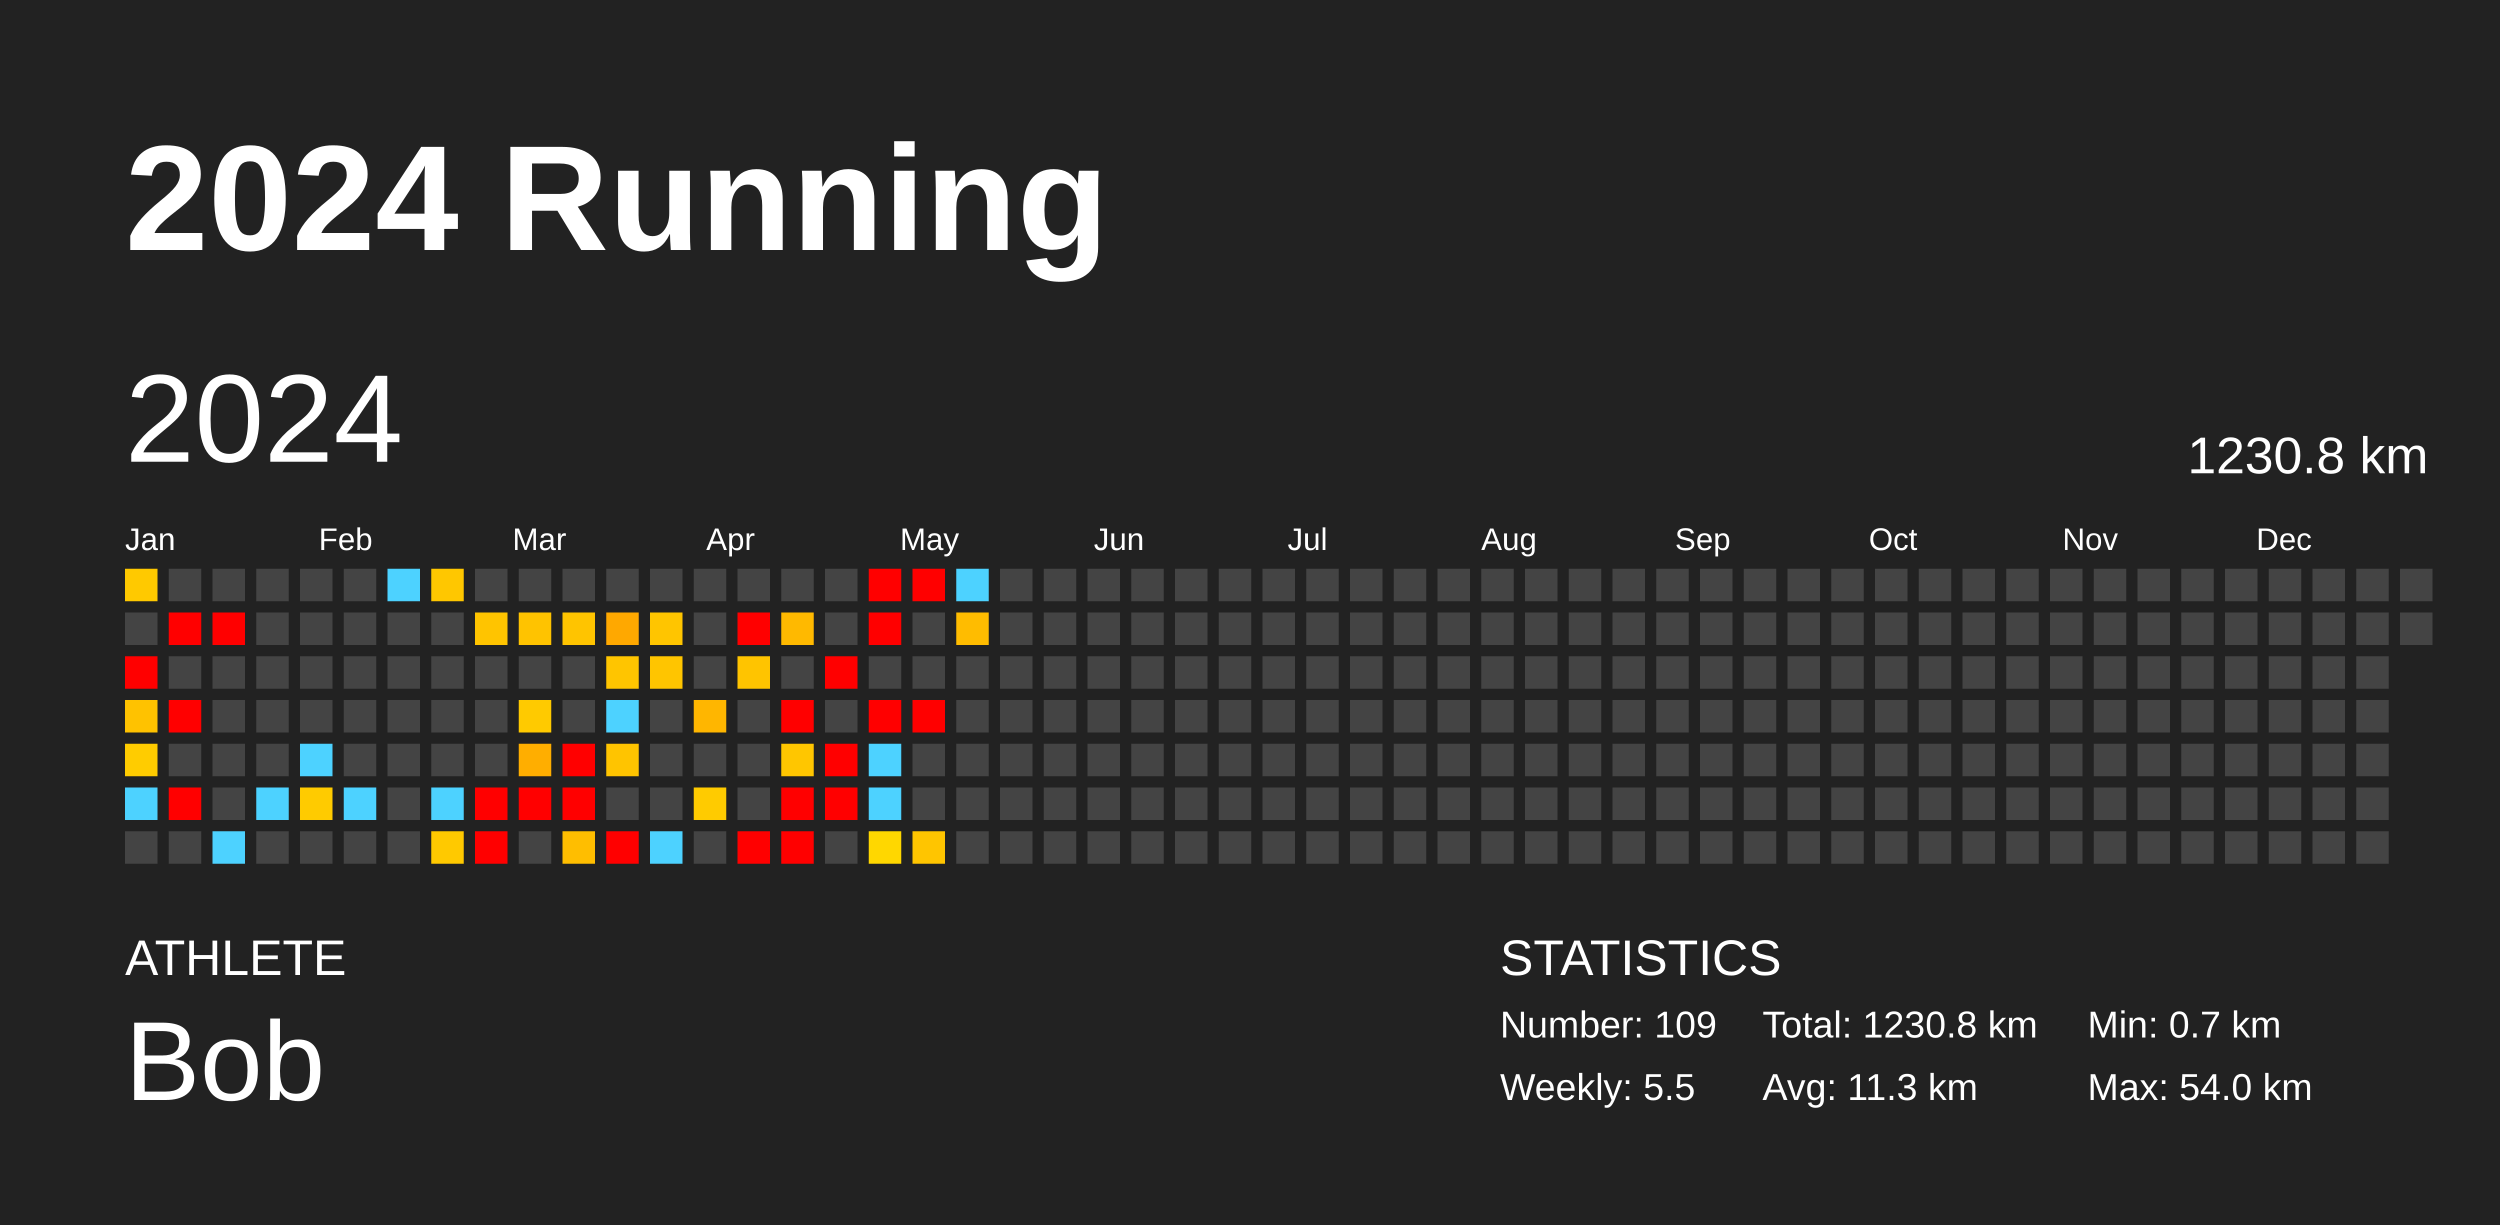
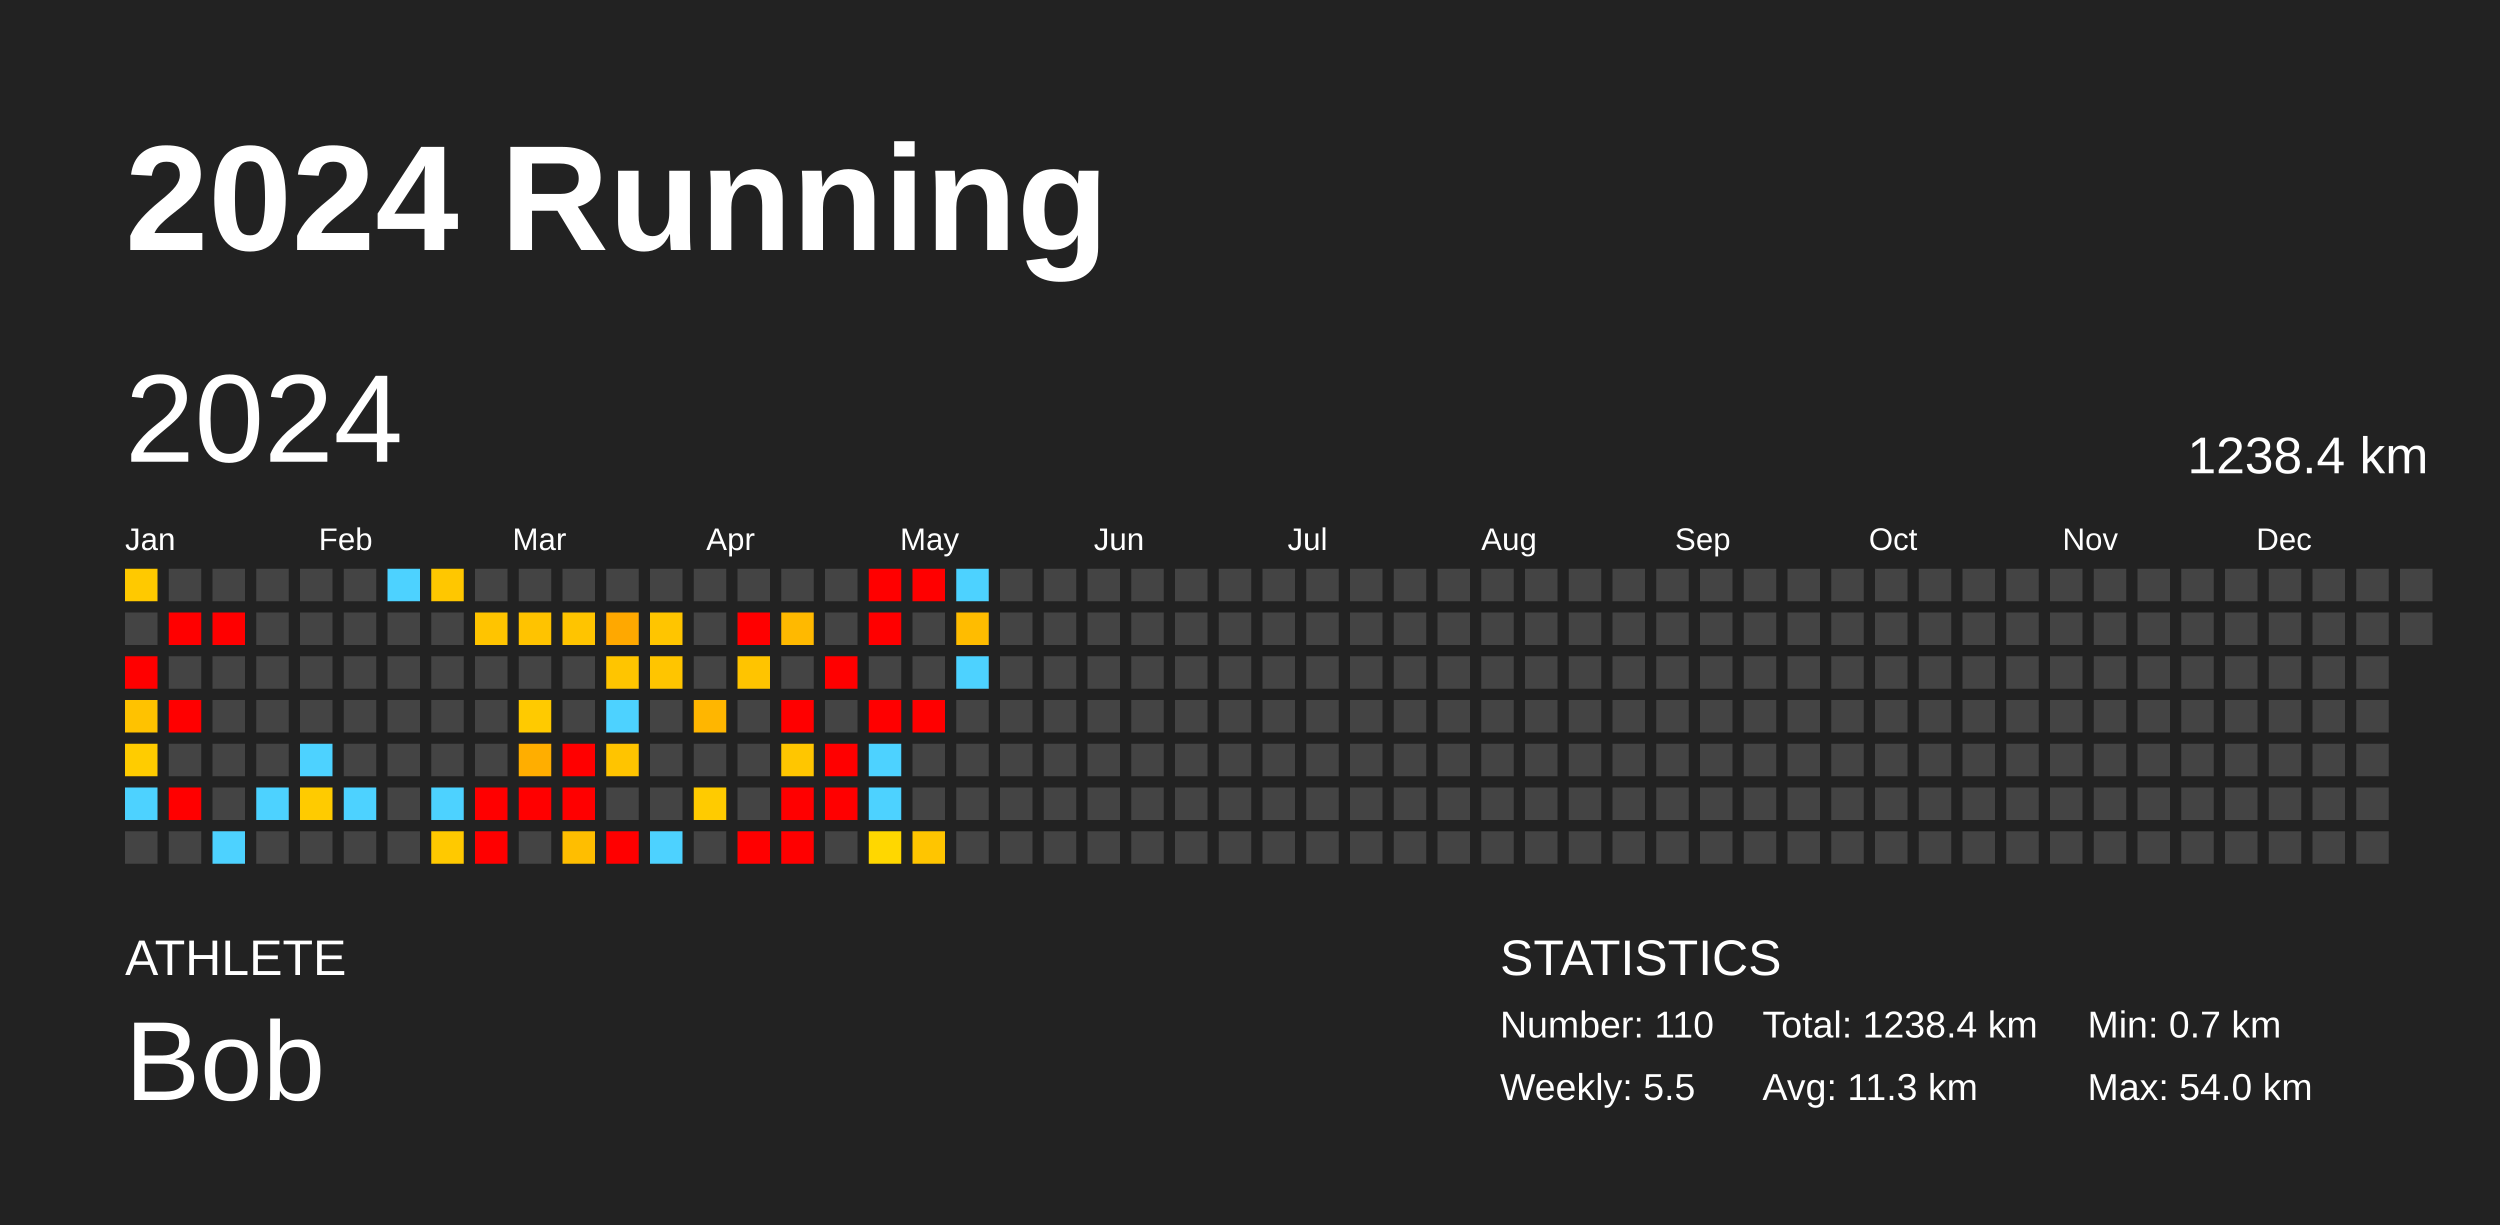
<svg xmlns="http://www.w3.org/2000/svg" baseProfile="full" height="98mm" version="1.1" viewBox="0,0,200,98" width="200mm">
  <defs />
  <rect fill="#222222" height="98" width="200" x="0" y="0" />
  <text fill="#FFFFFF" style="font-size:12px; font-family:Arial; font-weight:bold;" x="10" y="20">2024 Running</text>
  <text fill="#FFFFFF" style="font-size:4px; font-family:Arial" x="10" y="78">ATHLETE</text>
  <text fill="#FFFFFF" style="font-size:9px; font-family:Arial" x="10" y="88">Bob</text>
  <text fill="#FFFFFF" style="font-size:4px; font-family:Arial" x="120" y="78">STATISTICS</text>
-   <text fill="#FFFFFF" style="font-size:3px; font-family:Arial" x="120" y="83">Number: 109</text>
+   <text fill="#FFFFFF" style="font-size:3px; font-family:Arial" x="120" y="83">Number: 110</text>
  <text fill="#FFFFFF" style="font-size:3px; font-family:Arial" x="120" y="88">Weekly: 5.5</text>
-   <text fill="#FFFFFF" style="font-size:3px; font-family:Arial" x="141" y="83">Total: 1230.8 km</text>
+   <text fill="#FFFFFF" style="font-size:3px; font-family:Arial" x="141" y="83">Total: 1238.4 km</text>
  <text fill="#FFFFFF" style="font-size:3px; font-family:Arial" x="141" y="88">Avg: 11.3 km</text>
  <text fill="#FFFFFF" style="font-size:3px; font-family:Arial" x="167" y="83">Min: 0.7 km</text>
  <text fill="#FFFFFF" style="font-size:3px; font-family:Arial" x="167" y="88">Max: 54.0 km</text>
  <text dominant-baseline="hanging" fill="#FFFFFF" style="font-size:10.0px; font-family:Arial;" x="10" y="30">2024</text>
-   <text dominant-baseline="hanging" fill="#FFFFFF" style="font-size:4.125px; font-family:Arial;" x="175" y="35">1230.8 km</text>
+   <text dominant-baseline="hanging" fill="#FFFFFF" style="font-size:4.125px; font-family:Arial;" x="175" y="35">1238.4 km</text>
  <text fill="#FFFFFF" style="font-size:2.5px; font-family:Arial" x="10.0" y="44">Jan</text>
  <text fill="#FFFFFF" style="font-size:2.5px; font-family:Arial" x="25.5" y="44">Feb</text>
  <text fill="#FFFFFF" style="font-size:2.5px; font-family:Arial" x="41.0" y="44">Mar</text>
  <text fill="#FFFFFF" style="font-size:2.5px; font-family:Arial" x="56.5" y="44">Apr</text>
  <text fill="#FFFFFF" style="font-size:2.5px; font-family:Arial" x="72.0" y="44">May</text>
  <text fill="#FFFFFF" style="font-size:2.5px; font-family:Arial" x="87.5" y="44">Jun</text>
  <text fill="#FFFFFF" style="font-size:2.5px; font-family:Arial" x="103.0" y="44">Jul</text>
  <text fill="#FFFFFF" style="font-size:2.5px; font-family:Arial" x="118.5" y="44">Aug</text>
  <text fill="#FFFFFF" style="font-size:2.5px; font-family:Arial" x="134.0" y="44">Sep</text>
  <text fill="#FFFFFF" style="font-size:2.5px; font-family:Arial" x="149.5" y="44">Oct</text>
  <text fill="#FFFFFF" style="font-size:2.5px; font-family:Arial" x="165.0" y="44">Nov</text>
  <text fill="#FFFFFF" style="font-size:2.5px; font-family:Arial" x="180.5" y="44">Dec</text>
  <rect fill="#ffc900" height="2.6" width="2.6" x="10.0" y="45.5" />
  <rect fill="#444444" height="2.6" width="2.6" x="10.0" y="49.0" />
  <rect fill="red" height="2.6" width="2.6" x="10.0" y="52.5" />
  <rect fill="#ffc200" height="2.6" width="2.6" x="10.0" y="56.0" />
  <rect fill="#ffcc00" height="2.6" width="2.6" x="10.0" y="59.5" />
  <rect fill="#4dd2ff" height="2.6" width="2.6" x="10.0" y="63.0" />
  <rect fill="#444444" height="2.6" width="2.6" x="10.0" y="66.5" />
  <rect fill="#444444" height="2.6" width="2.6" x="13.5" y="45.5" />
  <rect fill="red" height="2.6" width="2.6" x="13.5" y="49.0" />
  <rect fill="#444444" height="2.6" width="2.6" x="13.5" y="52.5" />
  <rect fill="red" height="2.6" width="2.6" x="13.5" y="56.0" />
  <rect fill="#444444" height="2.6" width="2.6" x="13.5" y="59.5" />
  <rect fill="red" height="2.6" width="2.6" x="13.5" y="63.0" />
  <rect fill="#444444" height="2.6" width="2.6" x="13.5" y="66.5" />
  <rect fill="#444444" height="2.6" width="2.6" x="17.0" y="45.5" />
  <rect fill="red" height="2.6" width="2.6" x="17.0" y="49.0" />
  <rect fill="#444444" height="2.6" width="2.6" x="17.0" y="52.5" />
  <rect fill="#444444" height="2.6" width="2.6" x="17.0" y="56.0" />
  <rect fill="#444444" height="2.6" width="2.6" x="17.0" y="59.5" />
  <rect fill="#444444" height="2.6" width="2.6" x="17.0" y="63.0" />
  <rect fill="#4dd2ff" height="2.6" width="2.6" x="17.0" y="66.5" />
  <rect fill="#444444" height="2.6" width="2.6" x="20.5" y="45.5" />
  <rect fill="#444444" height="2.6" width="2.6" x="20.5" y="49.0" />
  <rect fill="#444444" height="2.6" width="2.6" x="20.5" y="52.5" />
  <rect fill="#444444" height="2.6" width="2.6" x="20.5" y="56.0" />
  <rect fill="#444444" height="2.6" width="2.6" x="20.5" y="59.5" />
  <rect fill="#4dd2ff" height="2.6" width="2.6" x="20.5" y="63.0" />
  <rect fill="#444444" height="2.6" width="2.6" x="20.5" y="66.5" />
  <rect fill="#444444" height="2.6" width="2.6" x="24.0" y="45.5" />
  <rect fill="#444444" height="2.6" width="2.6" x="24.0" y="49.0" />
  <rect fill="#444444" height="2.6" width="2.6" x="24.0" y="52.5" />
  <rect fill="#444444" height="2.6" width="2.6" x="24.0" y="56.0" />
  <rect fill="#4dd2ff" height="2.6" width="2.6" x="24.0" y="59.5" />
  <rect fill="#ffcb00" height="2.6" width="2.6" x="24.0" y="63.0" />
  <rect fill="#444444" height="2.6" width="2.6" x="24.0" y="66.5" />
  <rect fill="#444444" height="2.6" width="2.6" x="27.5" y="45.5" />
  <rect fill="#444444" height="2.6" width="2.6" x="27.5" y="49.0" />
  <rect fill="#444444" height="2.6" width="2.6" x="27.5" y="52.5" />
  <rect fill="#444444" height="2.6" width="2.6" x="27.5" y="56.0" />
  <rect fill="#444444" height="2.6" width="2.6" x="27.5" y="59.5" />
  <rect fill="#4dd2ff" height="2.6" width="2.6" x="27.5" y="63.0" />
  <rect fill="#444444" height="2.6" width="2.6" x="27.5" y="66.5" />
  <rect fill="#4dd2ff" height="2.6" width="2.6" x="31.0" y="45.5" />
  <rect fill="#444444" height="2.6" width="2.6" x="31.0" y="49.0" />
  <rect fill="#444444" height="2.6" width="2.6" x="31.0" y="52.5" />
  <rect fill="#444444" height="2.6" width="2.6" x="31.0" y="56.0" />
  <rect fill="#444444" height="2.6" width="2.6" x="31.0" y="59.5" />
  <rect fill="#444444" height="2.6" width="2.6" x="31.0" y="63.0" />
  <rect fill="#444444" height="2.6" width="2.6" x="31.0" y="66.5" />
  <rect fill="#ffc700" height="2.6" width="2.6" x="34.5" y="45.5" />
  <rect fill="#444444" height="2.6" width="2.6" x="34.5" y="49.0" />
  <rect fill="#444444" height="2.6" width="2.6" x="34.5" y="52.5" />
  <rect fill="#444444" height="2.6" width="2.6" x="34.5" y="56.0" />
  <rect fill="#444444" height="2.6" width="2.6" x="34.5" y="59.5" />
  <rect fill="#4dd2ff" height="2.6" width="2.6" x="34.5" y="63.0" />
  <rect fill="#ffc900" height="2.6" width="2.6" x="34.5" y="66.5" />
  <rect fill="#444444" height="2.6" width="2.6" x="38.0" y="45.5" />
  <rect fill="#ffc400" height="2.6" width="2.6" x="38.0" y="49.0" />
  <rect fill="#444444" height="2.6" width="2.6" x="38.0" y="52.5" />
  <rect fill="#444444" height="2.6" width="2.6" x="38.0" y="56.0" />
  <rect fill="#444444" height="2.6" width="2.6" x="38.0" y="59.5" />
  <rect fill="red" height="2.6" width="2.6" x="38.0" y="63.0" />
  <rect fill="red" height="2.6" width="2.6" x="38.0" y="66.5" />
  <rect fill="#444444" height="2.6" width="2.6" x="41.5" y="45.5" />
  <rect fill="#ffc300" height="2.6" width="2.6" x="41.5" y="49.0" />
  <rect fill="#444444" height="2.6" width="2.6" x="41.5" y="52.5" />
  <rect fill="#ffca00" height="2.6" width="2.6" x="41.5" y="56.0" />
  <rect fill="#ffae00" height="2.6" width="2.6" x="41.5" y="59.5" />
  <rect fill="red" height="2.6" width="2.6" x="41.5" y="63.0" />
  <rect fill="#444444" height="2.6" width="2.6" x="41.5" y="66.5" />
  <rect fill="#444444" height="2.6" width="2.6" x="45.0" y="45.5" />
  <rect fill="#ffc400" height="2.6" width="2.6" x="45.0" y="49.0" />
  <rect fill="#444444" height="2.6" width="2.6" x="45.0" y="52.5" />
  <rect fill="#444444" height="2.6" width="2.6" x="45.0" y="56.0" />
  <rect fill="red" height="2.6" width="2.6" x="45.0" y="59.5" />
  <rect fill="red" height="2.6" width="2.6" x="45.0" y="63.0" />
  <rect fill="#ffbe00" height="2.6" width="2.6" x="45.0" y="66.5" />
  <rect fill="#444444" height="2.6" width="2.6" x="48.5" y="45.5" />
  <rect fill="#ffa800" height="2.6" width="2.6" x="48.5" y="49.0" />
  <rect fill="#ffc500" height="2.6" width="2.6" x="48.5" y="52.5" />
  <rect fill="#4dd2ff" height="2.6" width="2.6" x="48.5" y="56.0" />
  <rect fill="#ffc400" height="2.6" width="2.6" x="48.5" y="59.5" />
  <rect fill="#444444" height="2.6" width="2.6" x="48.5" y="63.0" />
  <rect fill="red" height="2.6" width="2.6" x="48.5" y="66.5" />
  <rect fill="#444444" height="2.6" width="2.6" x="52.0" y="45.5" />
  <rect fill="#ffc500" height="2.6" width="2.6" x="52.0" y="49.0" />
  <rect fill="#ffc500" height="2.6" width="2.6" x="52.0" y="52.5" />
  <rect fill="#444444" height="2.6" width="2.6" x="52.0" y="56.0" />
  <rect fill="#444444" height="2.6" width="2.6" x="52.0" y="59.5" />
  <rect fill="#444444" height="2.6" width="2.6" x="52.0" y="63.0" />
  <rect fill="#4dd2ff" height="2.6" width="2.6" x="52.0" y="66.5" />
  <rect fill="#444444" height="2.6" width="2.6" x="55.5" y="45.5" />
  <rect fill="#444444" height="2.6" width="2.6" x="55.5" y="49.0" />
  <rect fill="#444444" height="2.6" width="2.6" x="55.5" y="52.5" />
  <rect fill="#ffb600" height="2.6" width="2.6" x="55.5" y="56.0" />
  <rect fill="#444444" height="2.6" width="2.6" x="55.5" y="59.5" />
  <rect fill="#ffcb00" height="2.6" width="2.6" x="55.5" y="63.0" />
  <rect fill="#444444" height="2.6" width="2.6" x="55.5" y="66.5" />
  <rect fill="#444444" height="2.6" width="2.6" x="59.0" y="45.5" />
  <rect fill="red" height="2.6" width="2.6" x="59.0" y="49.0" />
  <rect fill="#ffc400" height="2.6" width="2.6" x="59.0" y="52.5" />
  <rect fill="#444444" height="2.6" width="2.6" x="59.0" y="56.0" />
  <rect fill="#444444" height="2.6" width="2.6" x="59.0" y="59.5" />
  <rect fill="#444444" height="2.6" width="2.6" x="59.0" y="63.0" />
  <rect fill="red" height="2.6" width="2.6" x="59.0" y="66.5" />
  <rect fill="#444444" height="2.6" width="2.6" x="62.5" y="45.5" />
  <rect fill="#ffb900" height="2.6" width="2.6" x="62.5" y="49.0" />
  <rect fill="#444444" height="2.6" width="2.6" x="62.5" y="52.5" />
  <rect fill="red" height="2.6" width="2.6" x="62.5" y="56.0" />
  <rect fill="#ffc600" height="2.6" width="2.6" x="62.5" y="59.5" />
  <rect fill="red" height="2.6" width="2.6" x="62.5" y="63.0" />
  <rect fill="red" height="2.6" width="2.6" x="62.5" y="66.5" />
  <rect fill="#444444" height="2.6" width="2.6" x="66.0" y="45.5" />
  <rect fill="#444444" height="2.6" width="2.6" x="66.0" y="49.0" />
  <rect fill="red" height="2.6" width="2.6" x="66.0" y="52.5" />
  <rect fill="#444444" height="2.6" width="2.6" x="66.0" y="56.0" />
  <rect fill="red" height="2.6" width="2.6" x="66.0" y="59.5" />
  <rect fill="red" height="2.6" width="2.6" x="66.0" y="63.0" />
  <rect fill="#444444" height="2.6" width="2.6" x="66.0" y="66.5" />
  <rect fill="red" height="2.6" width="2.6" x="69.5" y="45.5" />
  <rect fill="red" height="2.6" width="2.6" x="69.5" y="49.0" />
  <rect fill="#444444" height="2.6" width="2.6" x="69.5" y="52.5" />
  <rect fill="red" height="2.6" width="2.6" x="69.5" y="56.0" />
  <rect fill="#4dd2ff" height="2.6" width="2.6" x="69.5" y="59.5" />
  <rect fill="#4dd2ff" height="2.6" width="2.6" x="69.5" y="63.0" />
  <rect fill="#ffd700" height="2.6" width="2.6" x="69.5" y="66.5" />
  <rect fill="red" height="2.6" width="2.6" x="73.0" y="45.5" />
  <rect fill="#444444" height="2.6" width="2.6" x="73.0" y="49.0" />
  <rect fill="#444444" height="2.6" width="2.6" x="73.0" y="52.5" />
  <rect fill="red" height="2.6" width="2.6" x="73.0" y="56.0" />
  <rect fill="#444444" height="2.6" width="2.6" x="73.0" y="59.5" />
  <rect fill="#444444" height="2.6" width="2.6" x="73.0" y="63.0" />
  <rect fill="#ffc500" height="2.6" width="2.6" x="73.0" y="66.5" />
  <rect fill="#4dd2ff" height="2.6" width="2.6" x="76.5" y="45.5" />
  <rect fill="#ffbc00" height="2.6" width="2.6" x="76.5" y="49.0" />
-   <rect fill="#444444" height="2.6" width="2.6" x="76.5" y="52.5" />
+   <rect fill="#4dd2ff" height="2.6" width="2.6" x="76.5" y="52.5" />
  <rect fill="#444444" height="2.6" width="2.6" x="76.5" y="56.0" />
  <rect fill="#444444" height="2.6" width="2.6" x="76.5" y="59.5" />
  <rect fill="#444444" height="2.6" width="2.6" x="76.5" y="63.0" />
  <rect fill="#444444" height="2.6" width="2.6" x="76.5" y="66.5" />
  <rect fill="#444444" height="2.6" width="2.6" x="80.0" y="45.5" />
  <rect fill="#444444" height="2.6" width="2.6" x="80.0" y="49.0" />
  <rect fill="#444444" height="2.6" width="2.6" x="80.0" y="52.5" />
  <rect fill="#444444" height="2.6" width="2.6" x="80.0" y="56.0" />
  <rect fill="#444444" height="2.6" width="2.6" x="80.0" y="59.5" />
  <rect fill="#444444" height="2.6" width="2.6" x="80.0" y="63.0" />
  <rect fill="#444444" height="2.6" width="2.6" x="80.0" y="66.5" />
  <rect fill="#444444" height="2.6" width="2.6" x="83.5" y="45.5" />
  <rect fill="#444444" height="2.6" width="2.6" x="83.5" y="49.0" />
  <rect fill="#444444" height="2.6" width="2.6" x="83.5" y="52.5" />
  <rect fill="#444444" height="2.6" width="2.6" x="83.5" y="56.0" />
  <rect fill="#444444" height="2.6" width="2.6" x="83.5" y="59.5" />
  <rect fill="#444444" height="2.6" width="2.6" x="83.5" y="63.0" />
  <rect fill="#444444" height="2.6" width="2.6" x="83.5" y="66.5" />
  <rect fill="#444444" height="2.6" width="2.6" x="87.0" y="45.5" />
  <rect fill="#444444" height="2.6" width="2.6" x="87.0" y="49.0" />
  <rect fill="#444444" height="2.6" width="2.6" x="87.0" y="52.5" />
  <rect fill="#444444" height="2.6" width="2.6" x="87.0" y="56.0" />
  <rect fill="#444444" height="2.6" width="2.6" x="87.0" y="59.5" />
  <rect fill="#444444" height="2.6" width="2.6" x="87.0" y="63.0" />
  <rect fill="#444444" height="2.6" width="2.6" x="87.0" y="66.5" />
  <rect fill="#444444" height="2.6" width="2.6" x="90.5" y="45.5" />
  <rect fill="#444444" height="2.6" width="2.6" x="90.5" y="49.0" />
  <rect fill="#444444" height="2.6" width="2.6" x="90.5" y="52.5" />
  <rect fill="#444444" height="2.6" width="2.6" x="90.5" y="56.0" />
  <rect fill="#444444" height="2.6" width="2.6" x="90.5" y="59.5" />
  <rect fill="#444444" height="2.6" width="2.6" x="90.5" y="63.0" />
  <rect fill="#444444" height="2.6" width="2.6" x="90.5" y="66.5" />
  <rect fill="#444444" height="2.6" width="2.6" x="94.0" y="45.5" />
  <rect fill="#444444" height="2.6" width="2.6" x="94.0" y="49.0" />
  <rect fill="#444444" height="2.6" width="2.6" x="94.0" y="52.5" />
  <rect fill="#444444" height="2.6" width="2.6" x="94.0" y="56.0" />
  <rect fill="#444444" height="2.6" width="2.6" x="94.0" y="59.5" />
  <rect fill="#444444" height="2.6" width="2.6" x="94.0" y="63.0" />
  <rect fill="#444444" height="2.6" width="2.6" x="94.0" y="66.5" />
  <rect fill="#444444" height="2.6" width="2.6" x="97.5" y="45.5" />
  <rect fill="#444444" height="2.6" width="2.6" x="97.5" y="49.0" />
  <rect fill="#444444" height="2.6" width="2.6" x="97.5" y="52.5" />
  <rect fill="#444444" height="2.6" width="2.6" x="97.5" y="56.0" />
  <rect fill="#444444" height="2.6" width="2.6" x="97.5" y="59.5" />
  <rect fill="#444444" height="2.6" width="2.6" x="97.5" y="63.0" />
  <rect fill="#444444" height="2.6" width="2.6" x="97.5" y="66.5" />
  <rect fill="#444444" height="2.6" width="2.6" x="101.0" y="45.5" />
  <rect fill="#444444" height="2.6" width="2.6" x="101.0" y="49.0" />
  <rect fill="#444444" height="2.6" width="2.6" x="101.0" y="52.5" />
  <rect fill="#444444" height="2.6" width="2.6" x="101.0" y="56.0" />
  <rect fill="#444444" height="2.6" width="2.6" x="101.0" y="59.5" />
  <rect fill="#444444" height="2.6" width="2.6" x="101.0" y="63.0" />
  <rect fill="#444444" height="2.6" width="2.6" x="101.0" y="66.5" />
  <rect fill="#444444" height="2.6" width="2.6" x="104.5" y="45.5" />
  <rect fill="#444444" height="2.6" width="2.6" x="104.5" y="49.0" />
  <rect fill="#444444" height="2.6" width="2.6" x="104.5" y="52.5" />
  <rect fill="#444444" height="2.6" width="2.6" x="104.5" y="56.0" />
  <rect fill="#444444" height="2.6" width="2.6" x="104.5" y="59.5" />
  <rect fill="#444444" height="2.6" width="2.6" x="104.5" y="63.0" />
  <rect fill="#444444" height="2.6" width="2.6" x="104.5" y="66.5" />
  <rect fill="#444444" height="2.6" width="2.6" x="108.0" y="45.5" />
  <rect fill="#444444" height="2.6" width="2.6" x="108.0" y="49.0" />
  <rect fill="#444444" height="2.6" width="2.6" x="108.0" y="52.5" />
  <rect fill="#444444" height="2.6" width="2.6" x="108.0" y="56.0" />
  <rect fill="#444444" height="2.6" width="2.6" x="108.0" y="59.5" />
  <rect fill="#444444" height="2.6" width="2.6" x="108.0" y="63.0" />
  <rect fill="#444444" height="2.6" width="2.6" x="108.0" y="66.5" />
  <rect fill="#444444" height="2.6" width="2.6" x="111.5" y="45.5" />
  <rect fill="#444444" height="2.6" width="2.6" x="111.5" y="49.0" />
  <rect fill="#444444" height="2.6" width="2.6" x="111.5" y="52.5" />
  <rect fill="#444444" height="2.6" width="2.6" x="111.5" y="56.0" />
  <rect fill="#444444" height="2.6" width="2.6" x="111.5" y="59.5" />
  <rect fill="#444444" height="2.6" width="2.6" x="111.5" y="63.0" />
  <rect fill="#444444" height="2.6" width="2.6" x="111.5" y="66.5" />
  <rect fill="#444444" height="2.6" width="2.6" x="115.0" y="45.5" />
  <rect fill="#444444" height="2.6" width="2.6" x="115.0" y="49.0" />
  <rect fill="#444444" height="2.6" width="2.6" x="115.0" y="52.5" />
  <rect fill="#444444" height="2.6" width="2.6" x="115.0" y="56.0" />
  <rect fill="#444444" height="2.6" width="2.6" x="115.0" y="59.5" />
  <rect fill="#444444" height="2.6" width="2.6" x="115.0" y="63.0" />
  <rect fill="#444444" height="2.6" width="2.6" x="115.0" y="66.5" />
  <rect fill="#444444" height="2.6" width="2.6" x="118.5" y="45.5" />
  <rect fill="#444444" height="2.6" width="2.6" x="118.5" y="49.0" />
  <rect fill="#444444" height="2.6" width="2.6" x="118.5" y="52.5" />
  <rect fill="#444444" height="2.6" width="2.6" x="118.5" y="56.0" />
  <rect fill="#444444" height="2.6" width="2.6" x="118.5" y="59.5" />
  <rect fill="#444444" height="2.6" width="2.6" x="118.5" y="63.0" />
  <rect fill="#444444" height="2.6" width="2.6" x="118.5" y="66.5" />
  <rect fill="#444444" height="2.6" width="2.6" x="122.0" y="45.5" />
  <rect fill="#444444" height="2.6" width="2.6" x="122.0" y="49.0" />
  <rect fill="#444444" height="2.6" width="2.6" x="122.0" y="52.5" />
  <rect fill="#444444" height="2.6" width="2.6" x="122.0" y="56.0" />
  <rect fill="#444444" height="2.6" width="2.6" x="122.0" y="59.5" />
  <rect fill="#444444" height="2.6" width="2.6" x="122.0" y="63.0" />
  <rect fill="#444444" height="2.6" width="2.6" x="122.0" y="66.5" />
  <rect fill="#444444" height="2.6" width="2.6" x="125.5" y="45.5" />
  <rect fill="#444444" height="2.6" width="2.6" x="125.5" y="49.0" />
  <rect fill="#444444" height="2.6" width="2.6" x="125.5" y="52.5" />
  <rect fill="#444444" height="2.6" width="2.6" x="125.5" y="56.0" />
  <rect fill="#444444" height="2.6" width="2.6" x="125.5" y="59.5" />
  <rect fill="#444444" height="2.6" width="2.6" x="125.5" y="63.0" />
  <rect fill="#444444" height="2.6" width="2.6" x="125.5" y="66.5" />
  <rect fill="#444444" height="2.6" width="2.6" x="129.0" y="45.5" />
  <rect fill="#444444" height="2.6" width="2.6" x="129.0" y="49.0" />
  <rect fill="#444444" height="2.6" width="2.6" x="129.0" y="52.5" />
  <rect fill="#444444" height="2.6" width="2.6" x="129.0" y="56.0" />
  <rect fill="#444444" height="2.6" width="2.6" x="129.0" y="59.5" />
  <rect fill="#444444" height="2.6" width="2.6" x="129.0" y="63.0" />
  <rect fill="#444444" height="2.6" width="2.6" x="129.0" y="66.5" />
  <rect fill="#444444" height="2.6" width="2.6" x="132.5" y="45.5" />
  <rect fill="#444444" height="2.6" width="2.6" x="132.5" y="49.0" />
  <rect fill="#444444" height="2.6" width="2.6" x="132.5" y="52.5" />
  <rect fill="#444444" height="2.6" width="2.6" x="132.5" y="56.0" />
  <rect fill="#444444" height="2.6" width="2.6" x="132.5" y="59.5" />
  <rect fill="#444444" height="2.6" width="2.6" x="132.5" y="63.0" />
  <rect fill="#444444" height="2.6" width="2.6" x="132.5" y="66.5" />
  <rect fill="#444444" height="2.6" width="2.6" x="136.0" y="45.5" />
  <rect fill="#444444" height="2.6" width="2.6" x="136.0" y="49.0" />
  <rect fill="#444444" height="2.6" width="2.6" x="136.0" y="52.5" />
  <rect fill="#444444" height="2.6" width="2.6" x="136.0" y="56.0" />
  <rect fill="#444444" height="2.6" width="2.6" x="136.0" y="59.5" />
  <rect fill="#444444" height="2.6" width="2.6" x="136.0" y="63.0" />
  <rect fill="#444444" height="2.6" width="2.6" x="136.0" y="66.5" />
  <rect fill="#444444" height="2.6" width="2.6" x="139.5" y="45.5" />
  <rect fill="#444444" height="2.6" width="2.6" x="139.5" y="49.0" />
  <rect fill="#444444" height="2.6" width="2.6" x="139.5" y="52.5" />
  <rect fill="#444444" height="2.6" width="2.6" x="139.5" y="56.0" />
  <rect fill="#444444" height="2.6" width="2.6" x="139.5" y="59.5" />
  <rect fill="#444444" height="2.6" width="2.6" x="139.5" y="63.0" />
  <rect fill="#444444" height="2.6" width="2.6" x="139.5" y="66.5" />
  <rect fill="#444444" height="2.6" width="2.6" x="143.0" y="45.5" />
  <rect fill="#444444" height="2.6" width="2.6" x="143.0" y="49.0" />
  <rect fill="#444444" height="2.6" width="2.6" x="143.0" y="52.5" />
  <rect fill="#444444" height="2.6" width="2.6" x="143.0" y="56.0" />
  <rect fill="#444444" height="2.6" width="2.6" x="143.0" y="59.5" />
  <rect fill="#444444" height="2.6" width="2.6" x="143.0" y="63.0" />
  <rect fill="#444444" height="2.6" width="2.6" x="143.0" y="66.5" />
  <rect fill="#444444" height="2.6" width="2.6" x="146.5" y="45.5" />
  <rect fill="#444444" height="2.6" width="2.6" x="146.5" y="49.0" />
  <rect fill="#444444" height="2.6" width="2.6" x="146.5" y="52.5" />
  <rect fill="#444444" height="2.6" width="2.6" x="146.5" y="56.0" />
  <rect fill="#444444" height="2.6" width="2.6" x="146.5" y="59.5" />
  <rect fill="#444444" height="2.6" width="2.6" x="146.5" y="63.0" />
  <rect fill="#444444" height="2.6" width="2.6" x="146.5" y="66.5" />
  <rect fill="#444444" height="2.6" width="2.6" x="150.0" y="45.5" />
  <rect fill="#444444" height="2.6" width="2.6" x="150.0" y="49.0" />
  <rect fill="#444444" height="2.6" width="2.6" x="150.0" y="52.5" />
  <rect fill="#444444" height="2.6" width="2.6" x="150.0" y="56.0" />
  <rect fill="#444444" height="2.6" width="2.6" x="150.0" y="59.5" />
  <rect fill="#444444" height="2.6" width="2.6" x="150.0" y="63.0" />
  <rect fill="#444444" height="2.6" width="2.6" x="150.0" y="66.5" />
  <rect fill="#444444" height="2.6" width="2.6" x="153.5" y="45.5" />
  <rect fill="#444444" height="2.6" width="2.6" x="153.5" y="49.0" />
  <rect fill="#444444" height="2.6" width="2.6" x="153.5" y="52.5" />
  <rect fill="#444444" height="2.6" width="2.6" x="153.5" y="56.0" />
  <rect fill="#444444" height="2.6" width="2.6" x="153.5" y="59.5" />
  <rect fill="#444444" height="2.6" width="2.6" x="153.5" y="63.0" />
  <rect fill="#444444" height="2.6" width="2.6" x="153.5" y="66.5" />
  <rect fill="#444444" height="2.6" width="2.6" x="157.0" y="45.5" />
  <rect fill="#444444" height="2.6" width="2.6" x="157.0" y="49.0" />
  <rect fill="#444444" height="2.6" width="2.6" x="157.0" y="52.5" />
  <rect fill="#444444" height="2.6" width="2.6" x="157.0" y="56.0" />
  <rect fill="#444444" height="2.6" width="2.6" x="157.0" y="59.5" />
  <rect fill="#444444" height="2.6" width="2.6" x="157.0" y="63.0" />
  <rect fill="#444444" height="2.6" width="2.6" x="157.0" y="66.5" />
  <rect fill="#444444" height="2.6" width="2.6" x="160.5" y="45.5" />
  <rect fill="#444444" height="2.6" width="2.6" x="160.5" y="49.0" />
  <rect fill="#444444" height="2.6" width="2.6" x="160.5" y="52.5" />
  <rect fill="#444444" height="2.6" width="2.6" x="160.5" y="56.0" />
  <rect fill="#444444" height="2.6" width="2.6" x="160.5" y="59.5" />
  <rect fill="#444444" height="2.6" width="2.6" x="160.5" y="63.0" />
  <rect fill="#444444" height="2.6" width="2.6" x="160.5" y="66.5" />
  <rect fill="#444444" height="2.6" width="2.6" x="164.0" y="45.5" />
  <rect fill="#444444" height="2.6" width="2.6" x="164.0" y="49.0" />
  <rect fill="#444444" height="2.6" width="2.6" x="164.0" y="52.5" />
  <rect fill="#444444" height="2.6" width="2.6" x="164.0" y="56.0" />
  <rect fill="#444444" height="2.6" width="2.6" x="164.0" y="59.5" />
  <rect fill="#444444" height="2.6" width="2.6" x="164.0" y="63.0" />
  <rect fill="#444444" height="2.6" width="2.6" x="164.0" y="66.5" />
  <rect fill="#444444" height="2.6" width="2.6" x="167.5" y="45.5" />
  <rect fill="#444444" height="2.6" width="2.6" x="167.5" y="49.0" />
  <rect fill="#444444" height="2.6" width="2.6" x="167.5" y="52.5" />
  <rect fill="#444444" height="2.6" width="2.6" x="167.5" y="56.0" />
  <rect fill="#444444" height="2.6" width="2.6" x="167.5" y="59.5" />
  <rect fill="#444444" height="2.6" width="2.6" x="167.5" y="63.0" />
  <rect fill="#444444" height="2.6" width="2.6" x="167.5" y="66.5" />
  <rect fill="#444444" height="2.6" width="2.6" x="171.0" y="45.5" />
  <rect fill="#444444" height="2.6" width="2.6" x="171.0" y="49.0" />
  <rect fill="#444444" height="2.6" width="2.6" x="171.0" y="52.5" />
  <rect fill="#444444" height="2.6" width="2.6" x="171.0" y="56.0" />
  <rect fill="#444444" height="2.6" width="2.6" x="171.0" y="59.5" />
  <rect fill="#444444" height="2.6" width="2.6" x="171.0" y="63.0" />
  <rect fill="#444444" height="2.6" width="2.6" x="171.0" y="66.5" />
  <rect fill="#444444" height="2.6" width="2.6" x="174.5" y="45.5" />
  <rect fill="#444444" height="2.6" width="2.6" x="174.5" y="49.0" />
  <rect fill="#444444" height="2.6" width="2.6" x="174.5" y="52.5" />
  <rect fill="#444444" height="2.6" width="2.6" x="174.5" y="56.0" />
  <rect fill="#444444" height="2.6" width="2.6" x="174.5" y="59.5" />
  <rect fill="#444444" height="2.6" width="2.6" x="174.5" y="63.0" />
  <rect fill="#444444" height="2.6" width="2.6" x="174.5" y="66.5" />
  <rect fill="#444444" height="2.6" width="2.6" x="178.0" y="45.5" />
  <rect fill="#444444" height="2.6" width="2.6" x="178.0" y="49.0" />
  <rect fill="#444444" height="2.6" width="2.6" x="178.0" y="52.5" />
  <rect fill="#444444" height="2.6" width="2.6" x="178.0" y="56.0" />
  <rect fill="#444444" height="2.6" width="2.6" x="178.0" y="59.5" />
  <rect fill="#444444" height="2.6" width="2.6" x="178.0" y="63.0" />
  <rect fill="#444444" height="2.6" width="2.6" x="178.0" y="66.5" />
  <rect fill="#444444" height="2.6" width="2.6" x="181.5" y="45.5" />
  <rect fill="#444444" height="2.6" width="2.6" x="181.5" y="49.0" />
  <rect fill="#444444" height="2.6" width="2.6" x="181.5" y="52.5" />
  <rect fill="#444444" height="2.6" width="2.6" x="181.5" y="56.0" />
  <rect fill="#444444" height="2.6" width="2.6" x="181.5" y="59.5" />
  <rect fill="#444444" height="2.6" width="2.6" x="181.5" y="63.0" />
  <rect fill="#444444" height="2.6" width="2.6" x="181.5" y="66.5" />
  <rect fill="#444444" height="2.6" width="2.6" x="185.0" y="45.5" />
  <rect fill="#444444" height="2.6" width="2.6" x="185.0" y="49.0" />
  <rect fill="#444444" height="2.6" width="2.6" x="185.0" y="52.5" />
  <rect fill="#444444" height="2.6" width="2.6" x="185.0" y="56.0" />
  <rect fill="#444444" height="2.6" width="2.6" x="185.0" y="59.5" />
  <rect fill="#444444" height="2.6" width="2.6" x="185.0" y="63.0" />
  <rect fill="#444444" height="2.6" width="2.6" x="185.0" y="66.5" />
  <rect fill="#444444" height="2.6" width="2.6" x="188.5" y="45.5" />
  <rect fill="#444444" height="2.6" width="2.6" x="188.5" y="49.0" />
  <rect fill="#444444" height="2.6" width="2.6" x="188.5" y="52.5" />
  <rect fill="#444444" height="2.6" width="2.6" x="188.5" y="56.0" />
  <rect fill="#444444" height="2.6" width="2.6" x="188.5" y="59.5" />
  <rect fill="#444444" height="2.6" width="2.6" x="188.5" y="63.0" />
  <rect fill="#444444" height="2.6" width="2.6" x="188.5" y="66.5" />
  <rect fill="#444444" height="2.6" width="2.6" x="192.0" y="45.5" />
  <rect fill="#444444" height="2.6" width="2.6" x="192.0" y="49.0" />
</svg>
